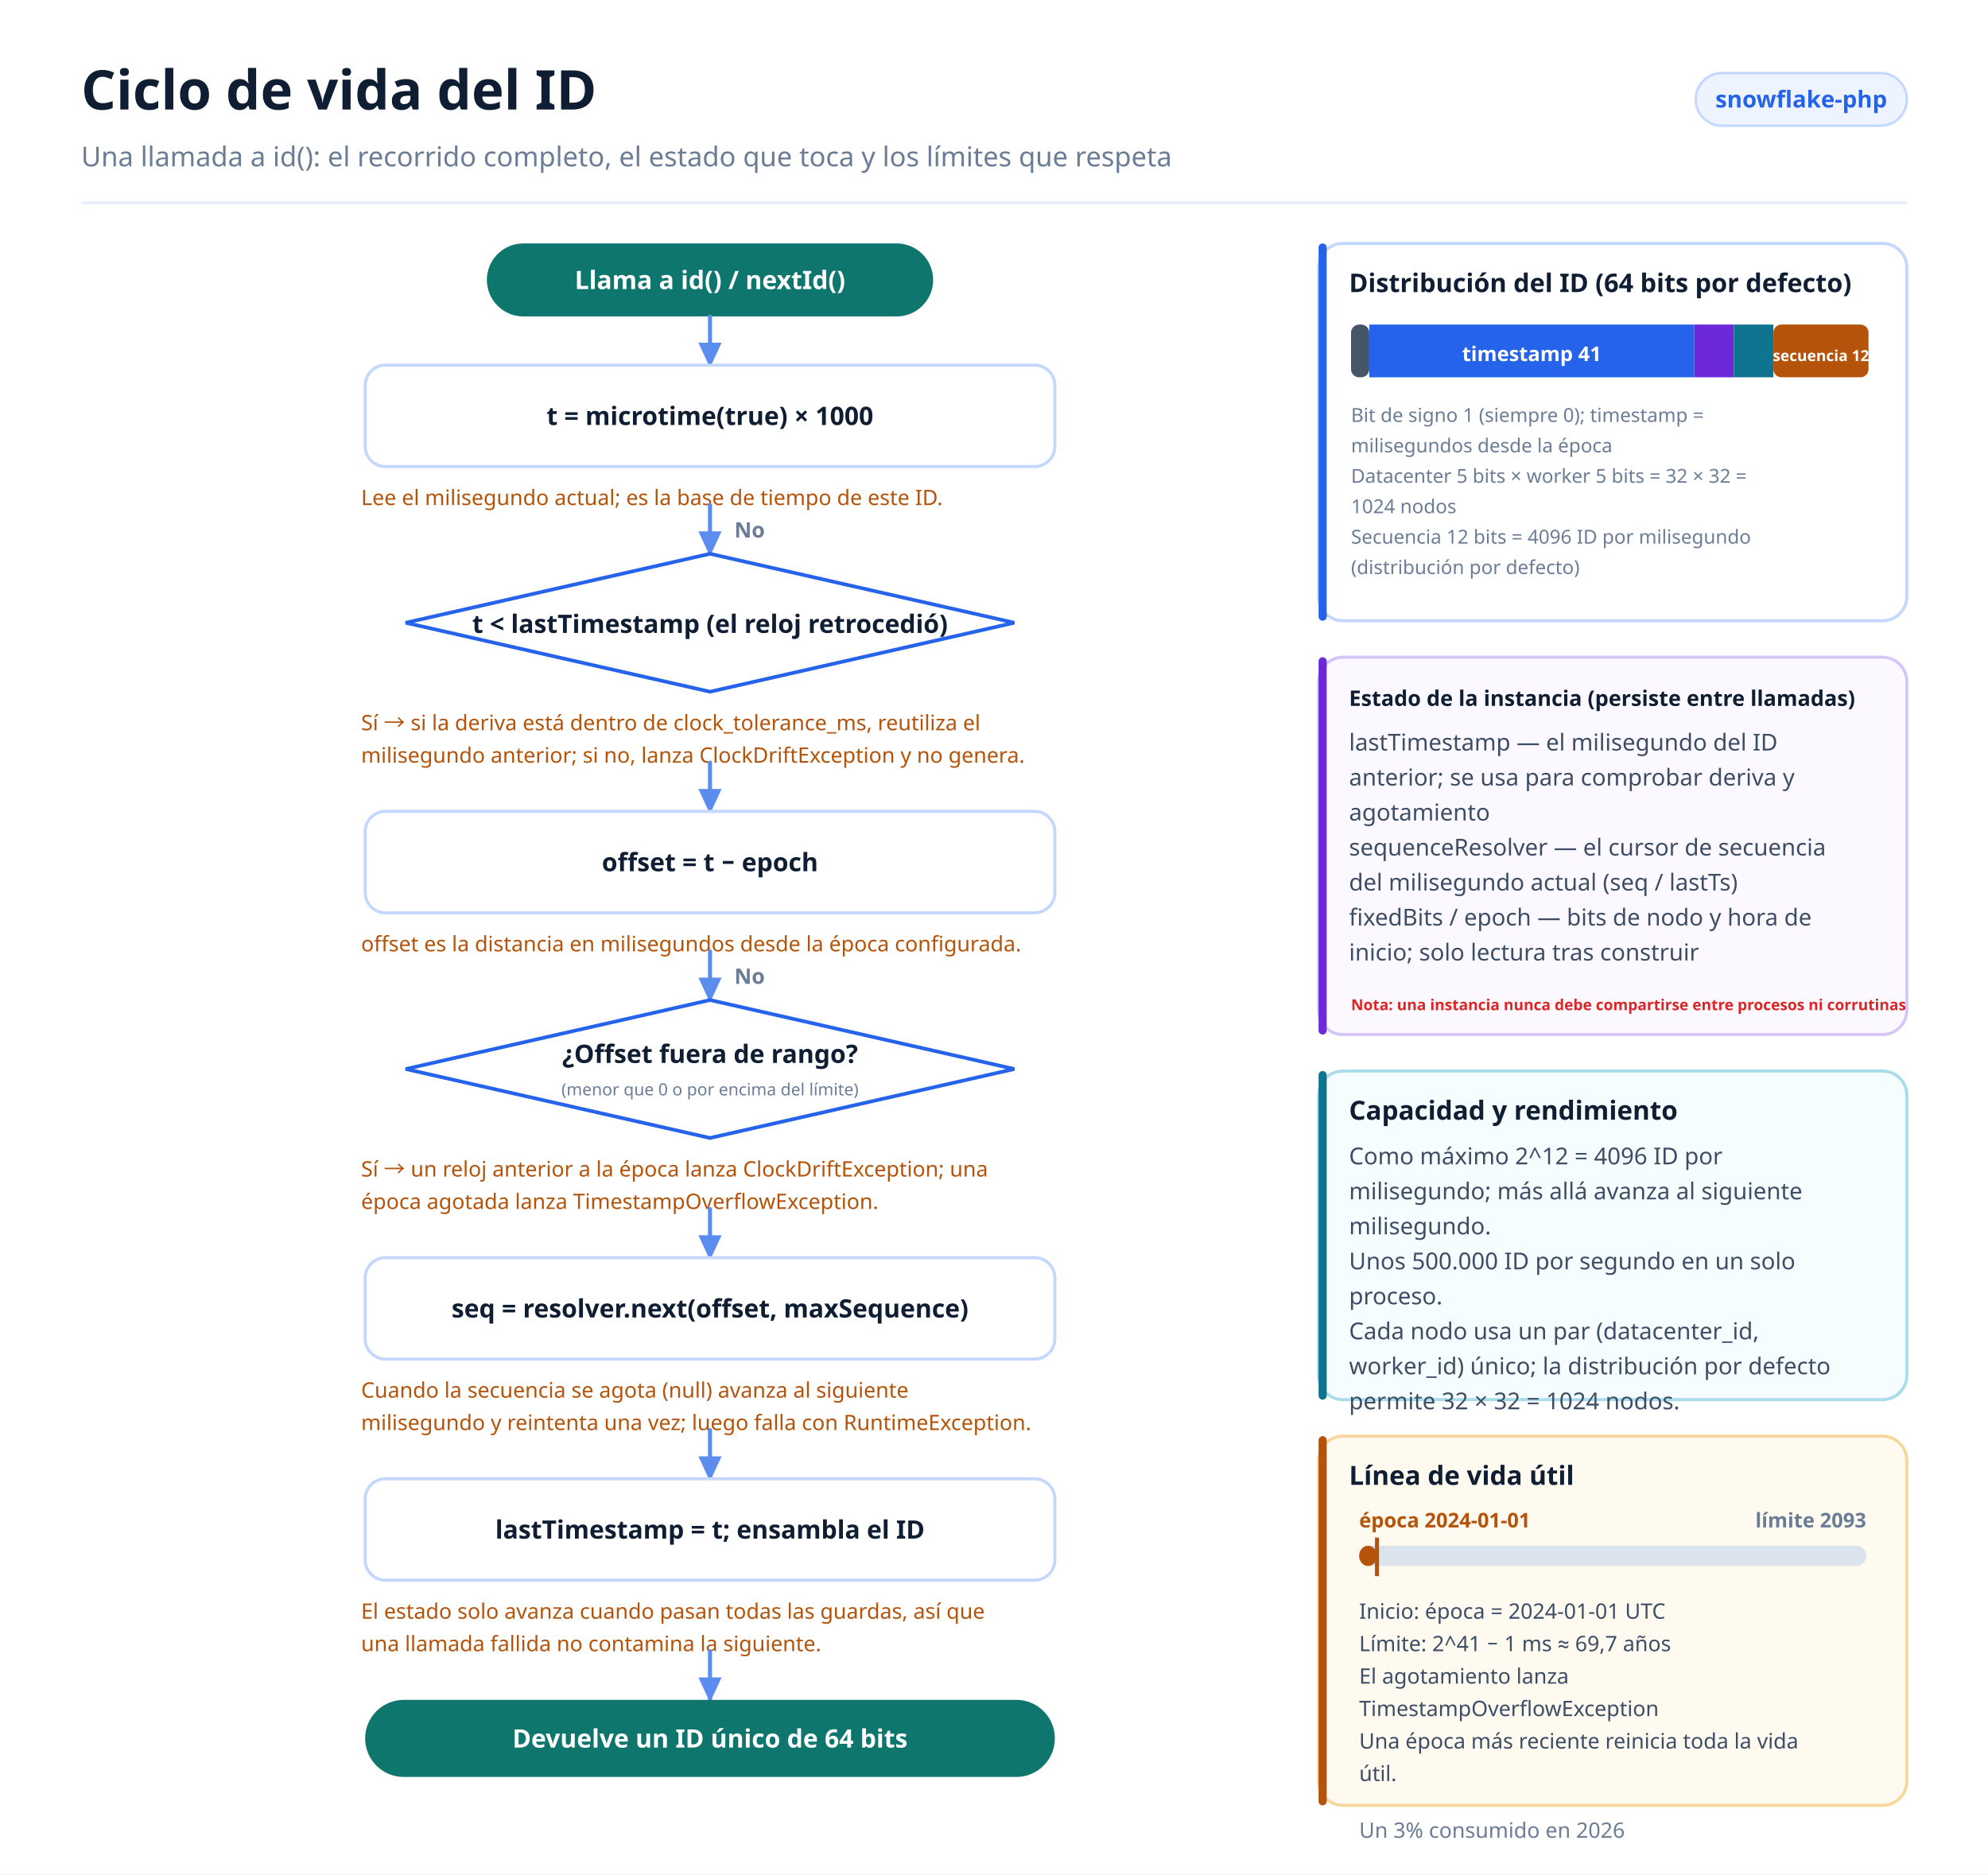
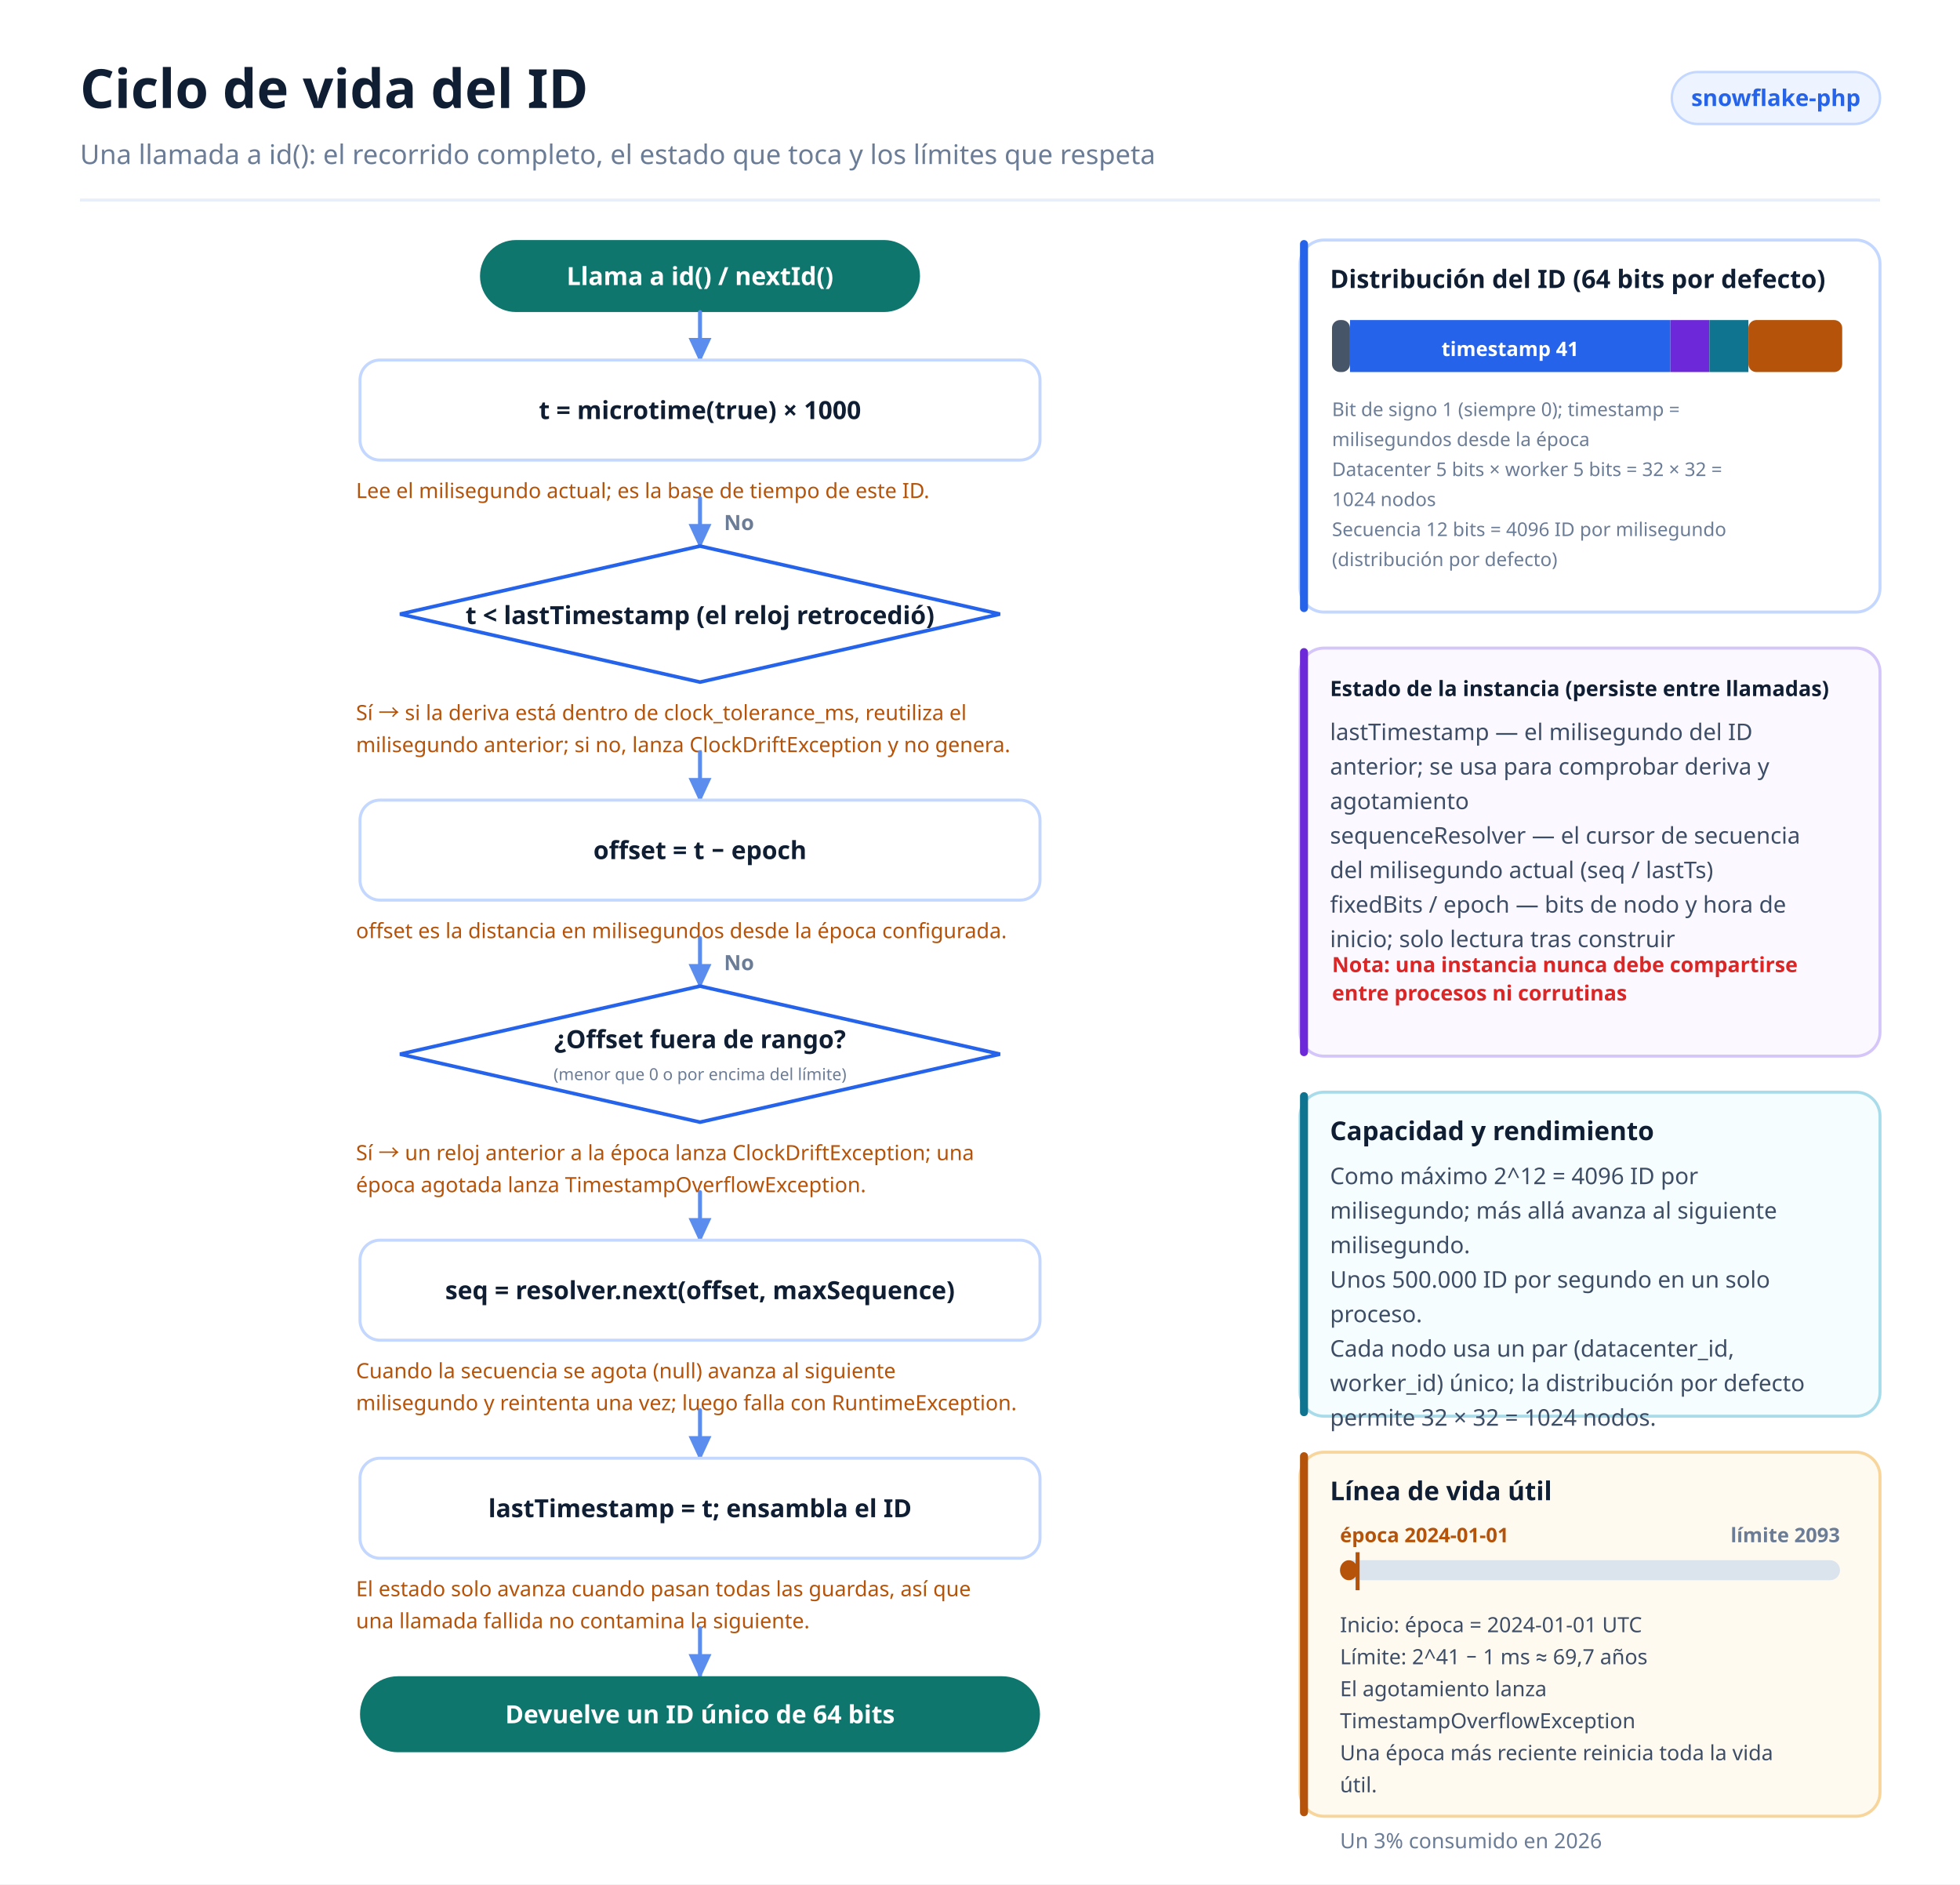
- <svg xmlns="http://www.w3.org/2000/svg" viewBox="0 0 980 924" width="980" height="924" role="img" font-family="-apple-system, BlinkMacSystemFont, 'Segoe UI', 'Noto Sans', 'PingFang SC', 'Hiragino Sans', 'Yu Gothic', 'Malgun Gothic', Roboto, 'Noto Sans CJK SC', 'Source Han Sans SC', 'Microsoft YaHei', 'Kohinoor Devanagari', 'Devanagari Sangam MN', 'Nirmala UI', 'Noto Sans Devanagari', 'Bangla MN', 'Bangla Sangam MN', 'Noto Sans Bengali', 'Geeza Pro', 'Noto Sans Arabic', Arial, sans-serif">
+ <svg xmlns="http://www.w3.org/2000/svg" viewBox="0 0 980 942" width="980" height="942" role="img" font-family="-apple-system, BlinkMacSystemFont, 'Segoe UI', 'Noto Sans', 'PingFang SC', 'Hiragino Sans', 'Yu Gothic', 'Malgun Gothic', Roboto, 'Noto Sans CJK SC', 'Source Han Sans SC', 'Microsoft YaHei', 'Kohinoor Devanagari', 'Devanagari Sangam MN', 'Nirmala UI', 'Noto Sans Devanagari', 'Bangla MN', 'Bangla Sangam MN', 'Noto Sans Bengali', 'Geeza Pro', 'Noto Sans Arabic', Arial, sans-serif">
  <defs>
    <marker id="mk-5b8def" viewBox="0 0 10 10" refX="8.5" refY="5" markerWidth="6.5" markerHeight="6.5" orient="auto">
      <path d="M0,0.6 L9.5,5 L0,9.4 z" fill="#5b8def" />
    </marker>
  </defs>
-   <rect width="980" height="924" fill="#ffffff" />
+   <rect width="980" height="942" fill="#ffffff" />
  <text x="40" y="54" font-size="27.0" fill="#0f1e33" font-weight="700">Ciclo de vida del ID</text>
  <text x="40" y="82" font-size="13.5" fill="#6b7c96" font-weight="400">Una llamada a id(): el recorrido completo, el estado que toca y los límites que respeta</text>
  <line x1="40.0" y1="100.0" x2="940.0" y2="100.0" stroke="#e8eefa" stroke-width="1.5" stroke-linecap="butt" />
  <rect x="835.9" y="36.0" width="104.1" height="26.0" rx="13" fill="#eef4ff" stroke="#c3d7ff" stroke-width="1.2" />
  <text x="887.937" y="53" font-size="11.5" fill="#2563eb" font-weight="600" text-anchor="middle">snowflake-php</text>
  <rect x="650.0" y="120.0" width="290.0" height="186.0" rx="12" fill="#fff" stroke="#c3d7ff" stroke-width="1.5" />
  <rect x="650.0" y="120.0" width="4.0" height="186.0" rx="2" fill="#2563eb" />
  <text x="665" y="144" font-size="12.7" fill="#0f1e33" font-weight="700">Distribución del ID (64 bits por defecto)</text>
  <rect x="666.0" y="160.0" width="9.0" height="26.0" rx="4" fill="#475569" />
  <rect x="675.0" y="160.0" width="160.2" height="26.0" rx="0" fill="#2563eb" />
  <text x="755.078" y="178" font-size="10.0" fill="#fff" font-weight="600" text-anchor="middle">timestamp 41</text>
  <rect x="835.2" y="160.0" width="19.5" height="26.0" rx="0" fill="#6d28d9" />
  <rect x="854.7" y="160.0" width="19.5" height="26.0" rx="0" fill="#0e7490" />
  <rect x="874.2" y="160.0" width="46.9" height="26.0" rx="4" fill="#b45309" />
-   <text x="897.656" y="178" font-size="7.5" fill="#fff" font-weight="600" text-anchor="middle">secuencia 12</text>
  <text x="666" y="208" font-size="9.5" fill="#6b7c96" font-weight="400">Bit de signo 1 (siempre 0); timestamp =</text>
  <text x="666" y="223" font-size="9.5" fill="#6b7c96" font-weight="400">milisegundos desde la época</text>
  <text x="666" y="238" font-size="9.5" fill="#6b7c96" font-weight="400">Datacenter 5 bits × worker 5 bits = 32 × 32 =</text>
  <text x="666" y="253" font-size="9.5" fill="#6b7c96" font-weight="400">1024 nodos</text>
  <text x="666" y="268" font-size="9.5" fill="#6b7c96" font-weight="400">Secuencia 12 bits = 4096 ID por milisegundo</text>
  <text x="666" y="283" font-size="9.5" fill="#6b7c96" font-weight="400">(distribución por defecto)</text>
-   <rect x="650.0" y="324.0" width="290.0" height="186.0" rx="12" fill="#fbf9ff" stroke="#d5c6fa" stroke-width="1.5" />
-   <rect x="650.0" y="324.0" width="4.0" height="186.0" rx="2" fill="#6d28d9" />
+   <rect x="650.0" y="324.0" width="290.0" height="204.0" rx="12" fill="#fbf9ff" stroke="#d5c6fa" stroke-width="1.5" />
+   <rect x="650.0" y="324.0" width="4.0" height="204.0" rx="2" fill="#6d28d9" />
  <text x="665" y="348" font-size="10.6" fill="#0f1e33" font-weight="700">Estado de la instancia (persiste entre llamadas)</text>
  <text x="665" y="370.0" font-size="11.5" fill="#3d4d66" font-weight="400">lastTimestamp — el milisegundo del ID</text>
  <text x="665" y="387.25" font-size="11.5" fill="#3d4d66" font-weight="400">anterior; se usa para comprobar deriva y</text>
  <text x="665" y="404.5" font-size="11.5" fill="#3d4d66" font-weight="400">agotamiento</text>
  <text x="665" y="421.75" font-size="11.5" fill="#3d4d66" font-weight="400">sequenceResolver — el cursor de secuencia</text>
  <text x="665" y="439.0" font-size="11.5" fill="#3d4d66" font-weight="400">del milisegundo actual (seq / lastTs)</text>
  <text x="665" y="456.25" font-size="11.5" fill="#3d4d66" font-weight="400">fixedBits / epoch — bits de nodo y hora de</text>
  <text x="665" y="473.5" font-size="11.5" fill="#3d4d66" font-weight="400">inicio; solo lectura tras construir</text>
-   <text x="666" y="498" font-size="7.5" fill="#dc2626" font-weight="600">Nota: una instancia nunca debe compartirse entre procesos ni corrutinas</text>
-   <rect x="650.0" y="528.0" width="290.0" height="162.0" rx="12" fill="#f6fdfe" stroke="#a9dcea" stroke-width="1.5" />
-   <rect x="650.0" y="528.0" width="4.0" height="162.0" rx="2" fill="#0e7490" />
-   <text x="665" y="552" font-size="13.0" fill="#0f1e33" font-weight="700">Capacidad y rendimiento</text>
-   <text x="665" y="574.0" font-size="11.5" fill="#3d4d66" font-weight="400">Como máximo 2^12 = 4096 ID por</text>
-   <text x="665" y="591.25" font-size="11.5" fill="#3d4d66" font-weight="400">milisegundo; más allá avanza al siguiente</text>
-   <text x="665" y="608.5" font-size="11.5" fill="#3d4d66" font-weight="400">milisegundo.</text>
-   <text x="665" y="625.75" font-size="11.5" fill="#3d4d66" font-weight="400">Unos 500.000 ID por segundo en un solo</text>
-   <text x="665" y="643.0" font-size="11.5" fill="#3d4d66" font-weight="400">proceso.</text>
-   <text x="665" y="660.25" font-size="11.5" fill="#3d4d66" font-weight="400">Cada nodo usa un par (datacenter_id,</text>
-   <text x="665" y="677.5" font-size="11.5" fill="#3d4d66" font-weight="400">worker_id) único; la distribución por defecto</text>
-   <text x="665" y="694.75" font-size="11.5" fill="#3d4d66" font-weight="400">permite 32 × 32 = 1024 nodos.</text>
-   <rect x="650.0" y="708.0" width="290.0" height="182.0" rx="12" fill="#fffaf0" stroke="#f7d59b" stroke-width="1.5" />
-   <rect x="650.0" y="708.0" width="4.0" height="182.0" rx="2" fill="#b45309" />
-   <text x="665" y="732" font-size="13.0" fill="#0f1e33" font-weight="700">Línea de vida útil</text>
-   <rect x="670.0" y="762.0" width="250.0" height="10.0" rx="5" fill="#dbe3ec" />
-   <rect x="670.0" y="762.0" width="8.8" height="10.0" rx="5" fill="#b45309" />
-   <line x1="678.8" y1="758.0" x2="678.8" y2="777.0" stroke="#b45309" stroke-width="2" stroke-linecap="butt" />
-   <text x="670" y="753" font-size="10.0" fill="#b45309" font-weight="600">época 2024-01-01</text>
-   <text x="920" y="753" font-size="10.0" fill="#6b7c96" font-weight="600" text-anchor="end">límite 2093</text>
-   <text x="670" y="798" font-size="10.5" fill="#3d4d66" font-weight="400">Inicio: época = 2024-01-01 UTC</text>
-   <text x="670" y="814" font-size="10.5" fill="#3d4d66" font-weight="400">Límite: 2^41 − 1 ms ≈ 69,7 años</text>
-   <text x="670" y="830" font-size="10.5" fill="#3d4d66" font-weight="400">El agotamiento lanza</text>
-   <text x="670" y="846" font-size="10.5" fill="#3d4d66" font-weight="400">TimestampOverflowException</text>
-   <text x="670" y="862" font-size="10.5" fill="#3d4d66" font-weight="400">Una época más reciente reinicia toda la vida</text>
-   <text x="670" y="878" font-size="10.5" fill="#3d4d66" font-weight="400">útil.</text>
-   <text x="670" y="906" font-size="10.5" fill="#3d4d66" text-anchor="start">
+   <text x="666" y="486.0" font-size="10.5" fill="#dc2626" font-weight="600">Nota: una instancia nunca debe compartirse</text>
+   <text x="666" y="500.175" font-size="10.5" fill="#dc2626" font-weight="600">entre procesos ni corrutinas</text>
+   <rect x="650.0" y="546.0" width="290.0" height="162.0" rx="12" fill="#f6fdfe" stroke="#a9dcea" stroke-width="1.5" />
+   <rect x="650.0" y="546.0" width="4.0" height="162.0" rx="2" fill="#0e7490" />
+   <text x="665" y="570" font-size="13.0" fill="#0f1e33" font-weight="700">Capacidad y rendimiento</text>
+   <text x="665" y="592.0" font-size="11.5" fill="#3d4d66" font-weight="400">Como máximo 2^12 = 4096 ID por</text>
+   <text x="665" y="609.25" font-size="11.5" fill="#3d4d66" font-weight="400">milisegundo; más allá avanza al siguiente</text>
+   <text x="665" y="626.5" font-size="11.5" fill="#3d4d66" font-weight="400">milisegundo.</text>
+   <text x="665" y="643.75" font-size="11.5" fill="#3d4d66" font-weight="400">Unos 500.000 ID por segundo en un solo</text>
+   <text x="665" y="661.0" font-size="11.5" fill="#3d4d66" font-weight="400">proceso.</text>
+   <text x="665" y="678.25" font-size="11.5" fill="#3d4d66" font-weight="400">Cada nodo usa un par (datacenter_id,</text>
+   <text x="665" y="695.5" font-size="11.5" fill="#3d4d66" font-weight="400">worker_id) único; la distribución por defecto</text>
+   <text x="665" y="712.75" font-size="11.5" fill="#3d4d66" font-weight="400">permite 32 × 32 = 1024 nodos.</text>
+   <rect x="650.0" y="726.0" width="290.0" height="182.0" rx="12" fill="#fffaf0" stroke="#f7d59b" stroke-width="1.5" />
+   <rect x="650.0" y="726.0" width="4.0" height="182.0" rx="2" fill="#b45309" />
+   <text x="665" y="750" font-size="13.0" fill="#0f1e33" font-weight="700">Línea de vida útil</text>
+   <rect x="670.0" y="780.0" width="250.0" height="10.0" rx="5" fill="#dbe3ec" />
+   <rect x="670.0" y="780.0" width="8.8" height="10.0" rx="5" fill="#b45309" />
+   <line x1="678.8" y1="776.0" x2="678.8" y2="795.0" stroke="#b45309" stroke-width="2" stroke-linecap="butt" />
+   <text x="670" y="771" font-size="10.0" fill="#b45309" font-weight="600">época 2024-01-01</text>
+   <text x="920" y="771" font-size="10.0" fill="#6b7c96" font-weight="600" text-anchor="end">límite 2093</text>
+   <text x="670" y="816" font-size="10.5" fill="#3d4d66" font-weight="400">Inicio: época = 2024-01-01 UTC</text>
+   <text x="670" y="832" font-size="10.5" fill="#3d4d66" font-weight="400">Límite: 2^41 − 1 ms ≈ 69,7 años</text>
+   <text x="670" y="848" font-size="10.5" fill="#3d4d66" font-weight="400">El agotamiento lanza</text>
+   <text x="670" y="864" font-size="10.5" fill="#3d4d66" font-weight="400">TimestampOverflowException</text>
+   <text x="670" y="880" font-size="10.5" fill="#3d4d66" font-weight="400">Una época más reciente reinicia toda la vida</text>
+   <text x="670" y="896" font-size="10.5" fill="#3d4d66" font-weight="400">útil.</text>
+   <text x="670" y="924" font-size="10.5" fill="#3d4d66" text-anchor="start">
    <tspan fill="#6b7c96" font-weight="400">Un 3% consumido en 2026</tspan>
  </text>
  <rect x="240.0" y="120.0" width="220.0" height="36.0" rx="18.0" fill="#0f766e" />
  <text x="350.0" y="142.5" font-size="12.5" fill="#fff" font-weight="600" text-anchor="middle">Llama a id() / nextId()</text>
  <path d="M350.0,156.0 L350.0,180.0" fill="none" stroke="#5b8def" stroke-width="2" stroke-linecap="round" marker-end="url(#mk-5b8def)" />
  <rect x="180.0" y="180.0" width="340.0" height="50.0" rx="10" fill="#fff" stroke="#c3d7ff" stroke-width="1.5" />
  <text x="350" y="209.5" font-size="12.5" fill="#0f1e33" font-weight="600" text-anchor="middle">t = microtime(true) × 1000</text>
  <text x="178" y="249" font-size="10.5" fill="#b45309" font-weight="400">Lee el milisegundo actual; es la base de tiempo de este ID.</text>
  <path d="M350.0,249.0 L350.0,273.0" fill="none" stroke="#5b8def" stroke-width="2" stroke-linecap="round" marker-end="url(#mk-5b8def)" />
  <text x="362" y="265.0" font-size="10.5" fill="#6b7c96" font-weight="600">No</text>
  <polygon points="350,273.0 500.0,307.0 350,341.0 200.0,307.0" fill="#fff" stroke="#2563eb" stroke-width="1.8" />
  <text x="350" y="312.0" font-size="12.5" fill="#0f1e33" font-weight="600" text-anchor="middle">t &lt; lastTimestamp (el reloj retrocedió)</text>
  <text x="178" y="360" font-size="10.5" fill="#b45309" font-weight="400">Sí → si la deriva está dentro de clock_tolerance_ms, reutiliza el</text>
  <text x="178" y="376" font-size="10.5" fill="#b45309" font-weight="400">milisegundo anterior; si no, lanza ClockDriftException y no genera.</text>
  <path d="M350.0,376.0 L350.0,400.0" fill="none" stroke="#5b8def" stroke-width="2" stroke-linecap="round" marker-end="url(#mk-5b8def)" />
  <rect x="180.0" y="400.0" width="340.0" height="50.0" rx="10" fill="#fff" stroke="#c3d7ff" stroke-width="1.5" />
  <text x="350" y="429.5" font-size="12.5" fill="#0f1e33" font-weight="600" text-anchor="middle">offset = t − epoch</text>
  <text x="178" y="469" font-size="10.5" fill="#b45309" font-weight="400">offset es la distancia en milisegundos desde la época configurada.</text>
  <path d="M350.0,469.0 L350.0,493.0" fill="none" stroke="#5b8def" stroke-width="2" stroke-linecap="round" marker-end="url(#mk-5b8def)" />
  <text x="362" y="485.0" font-size="10.5" fill="#6b7c96" font-weight="600">No</text>
  <polygon points="350,493.0 500.0,527.0 350,561.0 200.0,527.0" fill="#fff" stroke="#2563eb" stroke-width="1.8" />
  <text x="350" y="524.0" font-size="12.5" fill="#0f1e33" font-weight="600" text-anchor="middle">¿Offset fuera de rango?</text>
  <text x="350" y="540.0" font-size="8.3" fill="#6b7c96" font-weight="400" text-anchor="middle">(menor que 0 o por encima del límite)</text>
  <text x="178" y="580" font-size="10.5" fill="#b45309" font-weight="400">Sí → un reloj anterior a la época lanza ClockDriftException; una</text>
  <text x="178" y="596" font-size="10.5" fill="#b45309" font-weight="400">época agotada lanza TimestampOverflowException.</text>
  <path d="M350.0,596.0 L350.0,620.0" fill="none" stroke="#5b8def" stroke-width="2" stroke-linecap="round" marker-end="url(#mk-5b8def)" />
  <rect x="180.0" y="620.0" width="340.0" height="50.0" rx="10" fill="#fff" stroke="#c3d7ff" stroke-width="1.5" />
  <text x="350" y="649.5" font-size="12.5" fill="#0f1e33" font-weight="600" text-anchor="middle">seq = resolver.next(offset, maxSequence)</text>
  <text x="178" y="689" font-size="10.5" fill="#b45309" font-weight="400">Cuando la secuencia se agota (null) avanza al siguiente</text>
  <text x="178" y="705" font-size="10.5" fill="#b45309" font-weight="400">milisegundo y reintenta una vez; luego falla con RuntimeException.</text>
  <path d="M350.0,705.0 L350.0,729.0" fill="none" stroke="#5b8def" stroke-width="2" stroke-linecap="round" marker-end="url(#mk-5b8def)" />
  <rect x="180.0" y="729.0" width="340.0" height="50.0" rx="10" fill="#fff" stroke="#c3d7ff" stroke-width="1.5" />
  <text x="350" y="758.5" font-size="12.5" fill="#0f1e33" font-weight="600" text-anchor="middle">lastTimestamp = t; ensambla el ID</text>
  <text x="178" y="798" font-size="10.5" fill="#b45309" font-weight="400">El estado solo avanza cuando pasan todas las guardas, así que</text>
  <text x="178" y="814" font-size="10.5" fill="#b45309" font-weight="400">una llamada fallida no contamina la siguiente.</text>
  <path d="M350.0,814.0 L350.0,838.0" fill="none" stroke="#5b8def" stroke-width="2" stroke-linecap="round" marker-end="url(#mk-5b8def)" />
  <rect x="180.0" y="838.0" width="340.0" height="38.0" rx="19.0" fill="#0f766e" />
  <text x="350.0" y="861.5" font-size="12.5" fill="#fff" font-weight="600" text-anchor="middle">Devuelve un ID único de 64 bits</text>
</svg>
